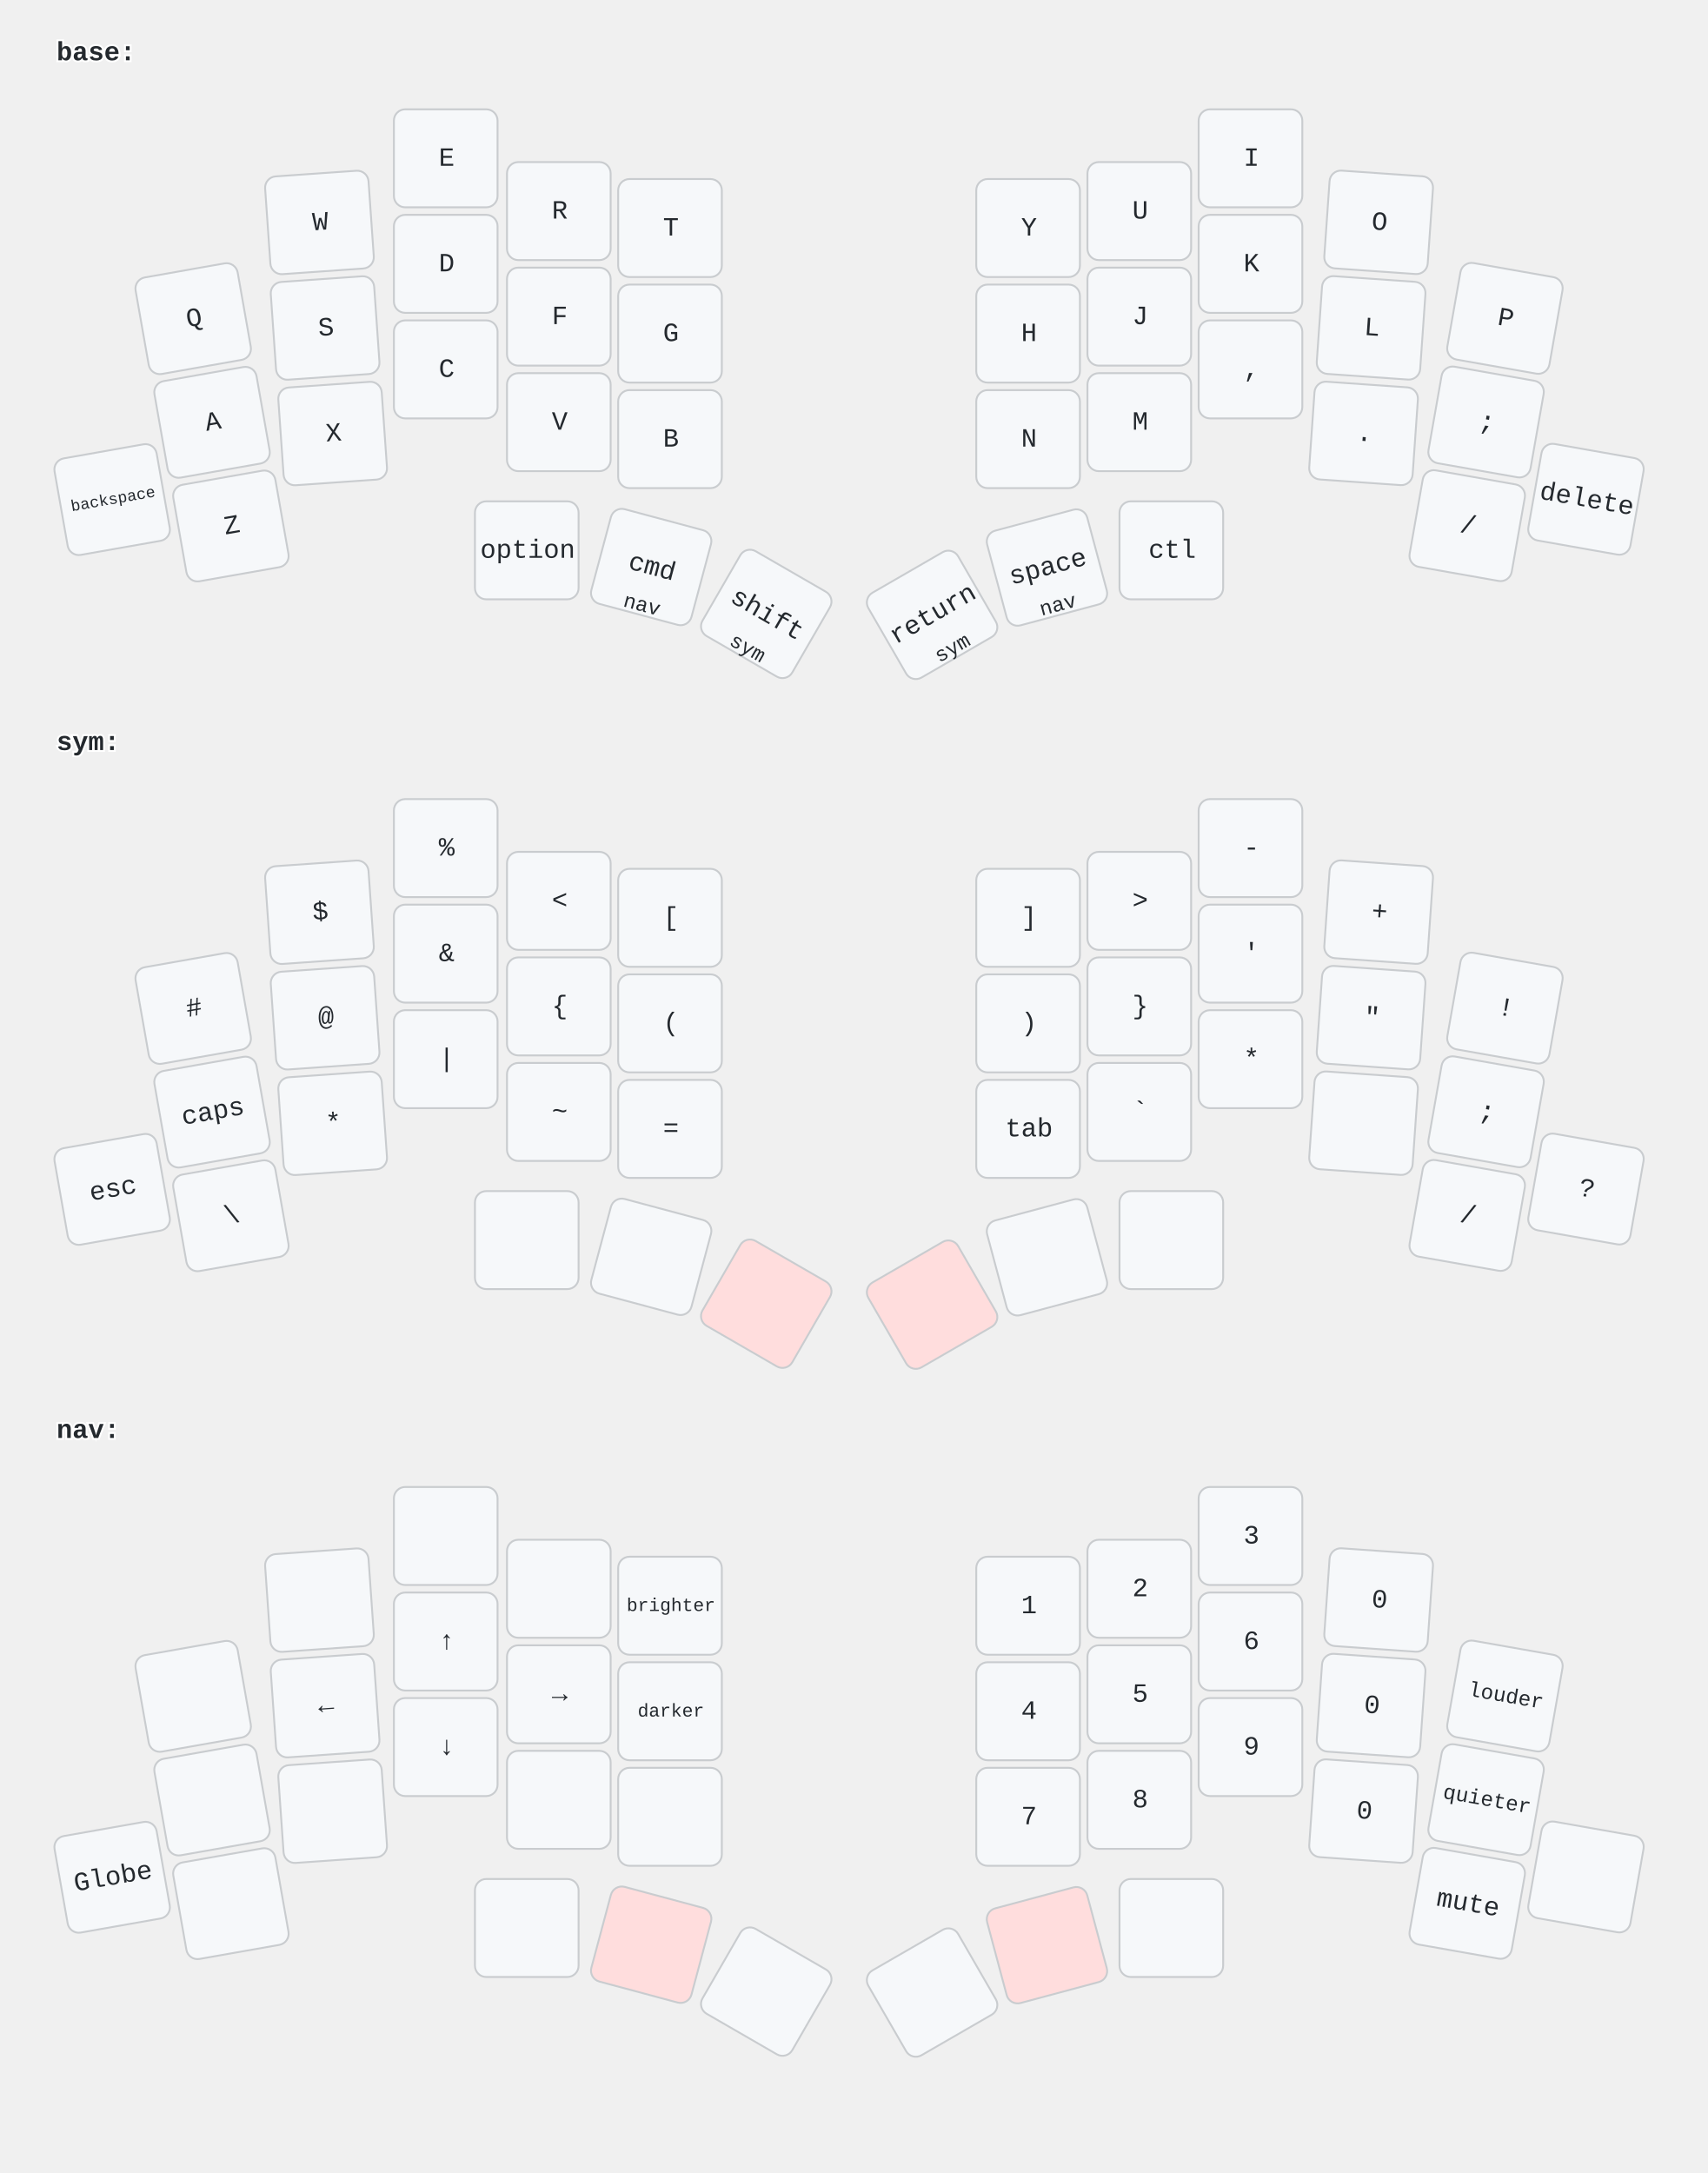
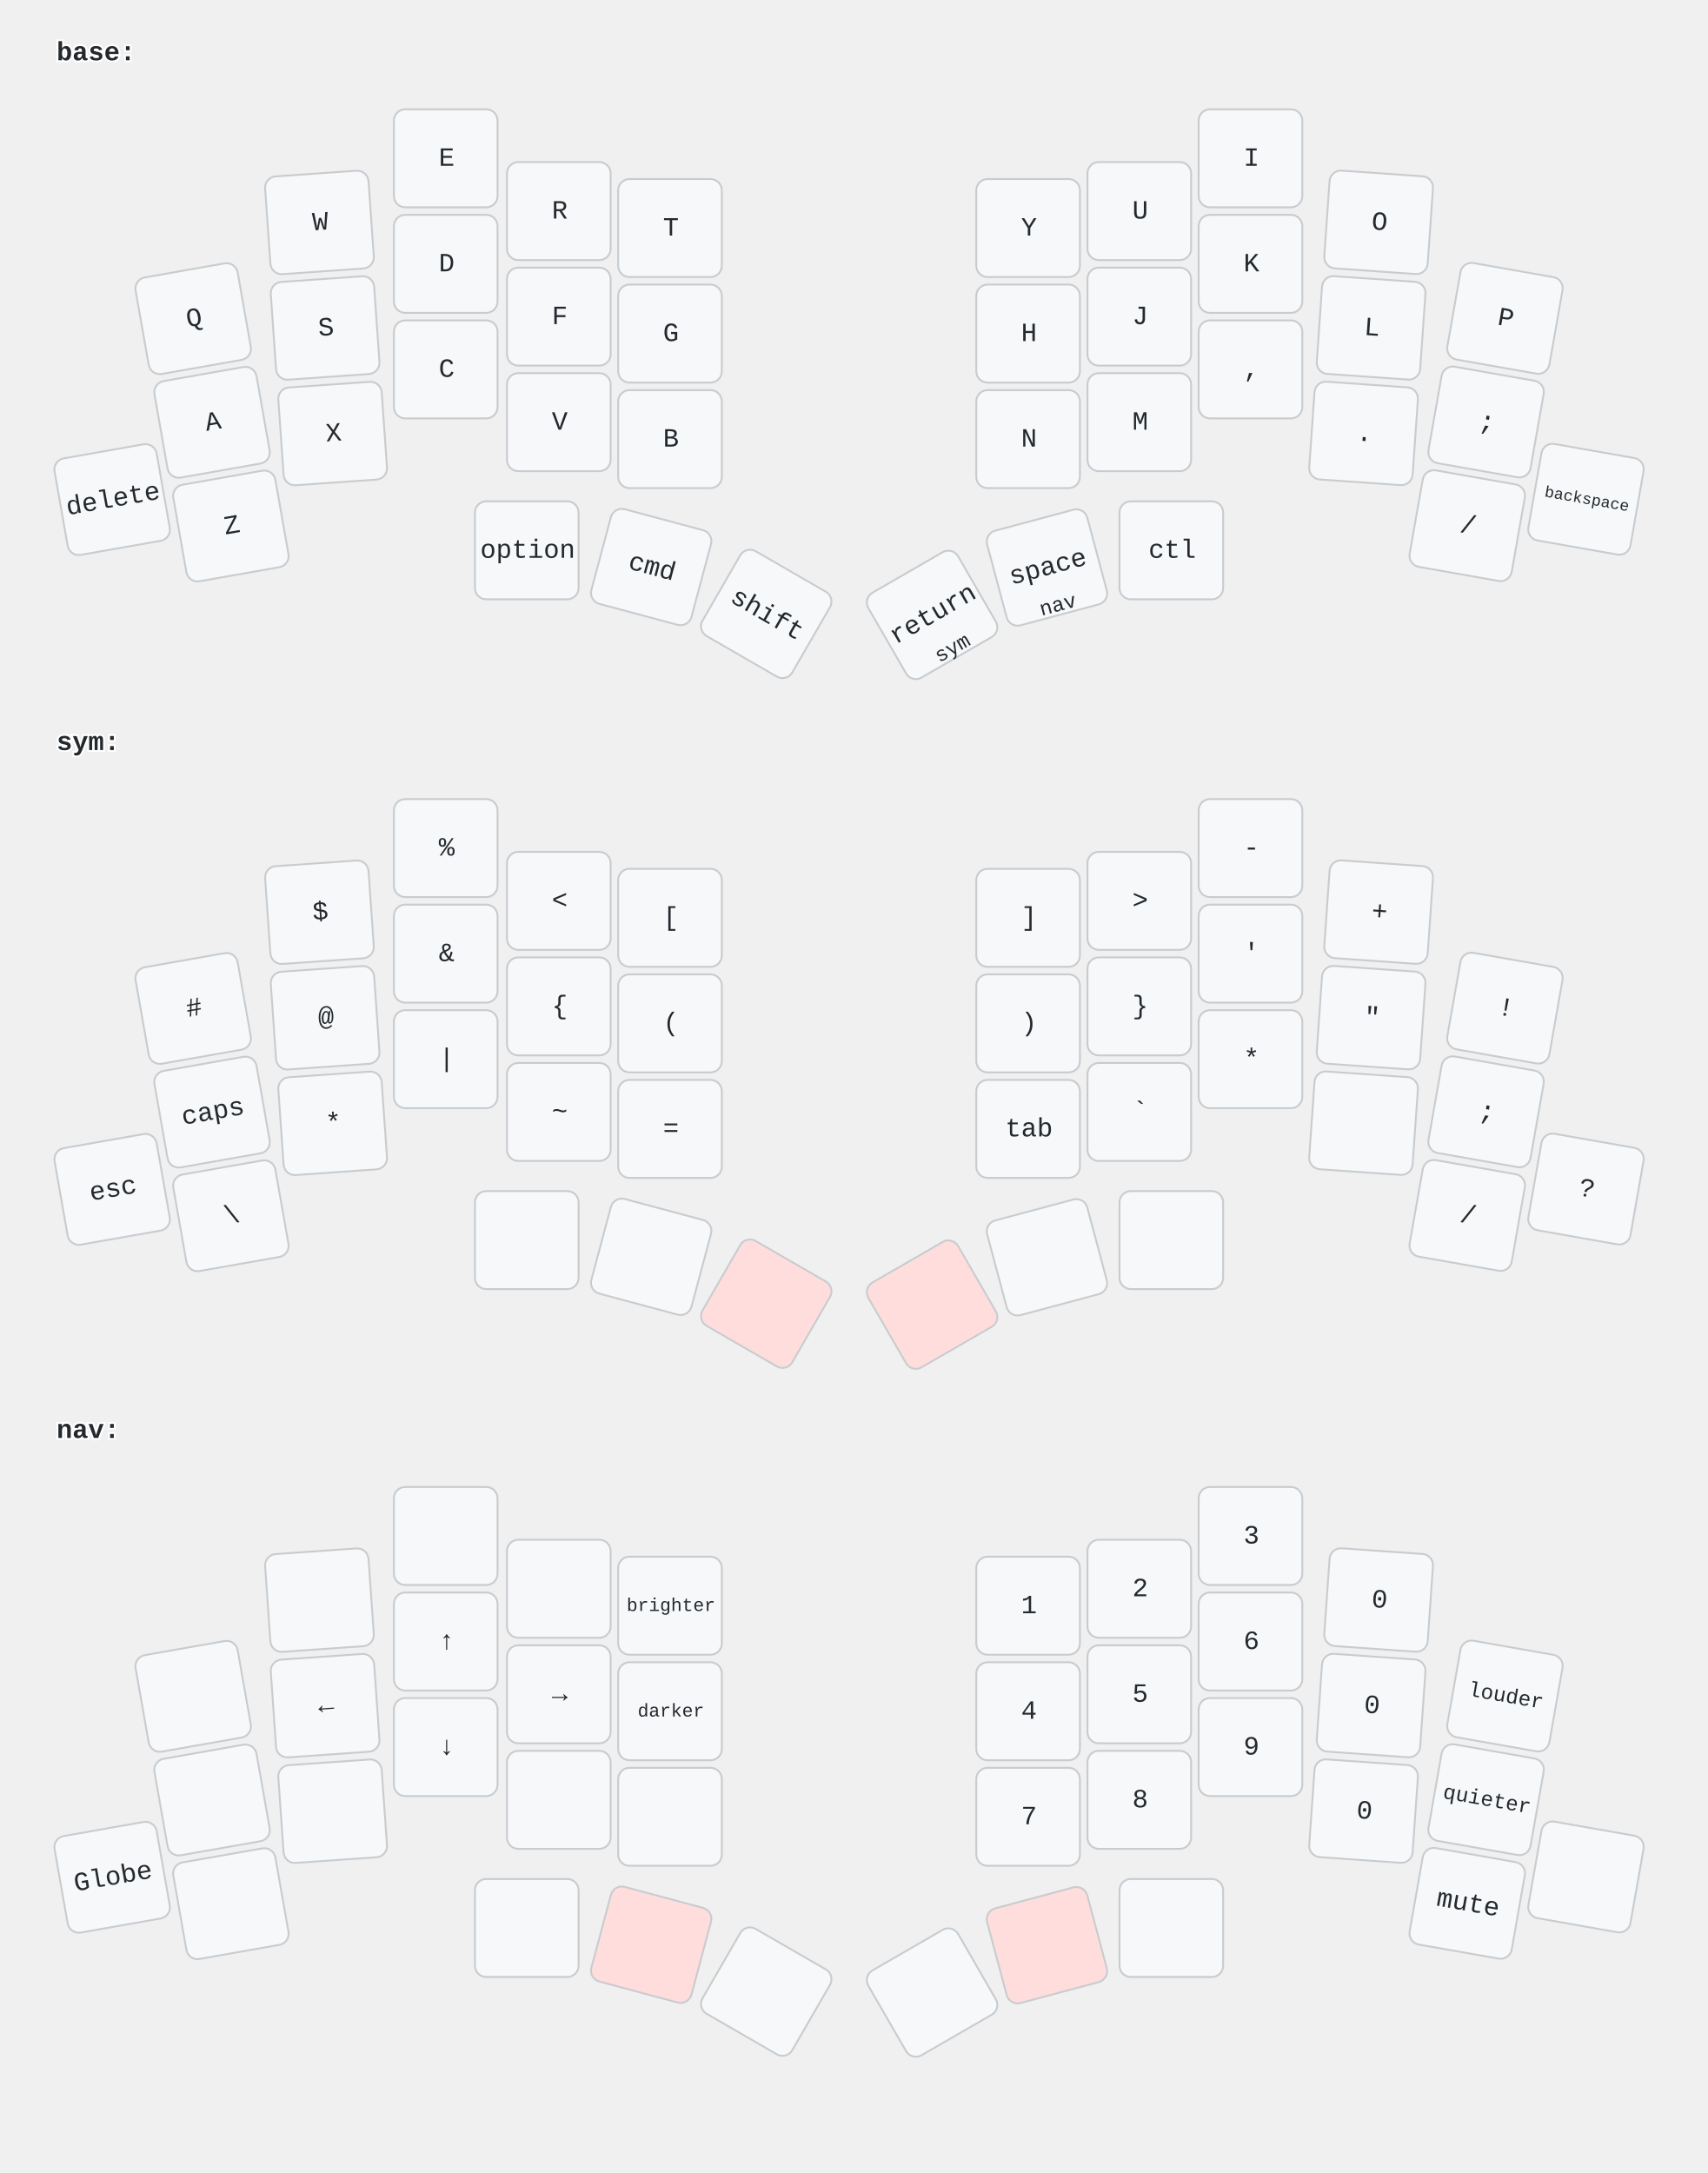
<svg xmlns="http://www.w3.org/2000/svg" width="906" height="1153" viewBox="0 0 906 1153" class="keymap">
  <style>/* inherit to force styles through use tags */
svg path {
    fill: inherit;
}

/* font and background color specifications */
svg.keymap {
    font-family: SFMono-Regular,Consolas,Liberation Mono,Menlo,monospace;
    font-size: 14px;
    font-kerning: normal;
    text-rendering: optimizeLegibility;
    fill: #24292e;
}

/* default key styling */
rect.key {
    fill: #f6f8fa;
    stroke: #c9cccf;
    stroke-width: 1;
}

/* default key side styling, only used is draw_key_sides is set */
rect.side {
    filter: brightness(90%);
}

/* color accent for combo boxes */
rect.combo, rect.combo-separate {
    fill: #cdf;
}

/* color accent for held keys */
rect.held, rect.combo.held {
    fill: #fdd;
}

/* color accent for ghost (optional) keys */
rect.ghost, rect.combo.ghost {
    stroke-dasharray: 4, 4;
    stroke-width: 2;
}

text {
    text-anchor: middle;
    dominant-baseline: middle;
}

/* styling for layer labels */
text.label {
    font-weight: bold;
    text-anchor: start;
    stroke: white;
    stroke-width: 2;
    paint-order: stroke;
}

/* styling for combo tap, and key hold/shifted label text */
text.combo, text.hold, text.shifted {
    font-size: 11px;
}

text.hold {
    text-anchor: middle;
    dominant-baseline: auto;
}

text.shifted {
    text-anchor: middle;
    dominant-baseline: hanging;
}

/* styling for hold/shifted label text in combo box */
text.combo.hold, text.combo.shifted {
    font-size: 8px;
}

/* lighter symbol for transparent keys */
text.trans {
    fill: #7b7e81;
}

/* styling for combo dendrons */
path.combo {
    stroke-width: 1;
    stroke: gray;
    fill: none;
}

/* Start Tabler Icons Cleanup */
/* cannot use height/width with glyphs */
.icon-tabler &gt; path {
    fill: inherit;
    stroke: inherit;
    stroke-width: 2;
}
/* hide tabler's default box */
.icon-tabler &gt; path[stroke="none"][fill="none"] {
    visibility: hidden;
}
/* End Tabler Icons Cleanup */
</style>
  <g transform="translate(30, 0)" class="layer-base">
    <text x="0" y="28" class="label">base:</text>
    <g transform="translate(0, 56)">
      <g transform="translate(73, 113) rotate(-10.0)" class="key keypos-0">
        <rect rx="6" ry="6" x="-28" y="-26" width="55" height="52" class="key" />
        <text x="0" y="0" class="key tap">Q</text>
      </g>
      <g transform="translate(140, 62) rotate(-4.0)" class="key keypos-1">
        <rect rx="6" ry="6" x="-28" y="-26" width="55" height="52" class="key" />
        <text x="0" y="0" class="key tap">W</text>
      </g>
      <g transform="translate(207, 28)" class="key keypos-2">
        <rect rx="6" ry="6" x="-28" y="-26" width="55" height="52" class="key" />
        <text x="0" y="0" class="key tap">E</text>
      </g>
      <g transform="translate(267, 56)" class="key keypos-3">
        <rect rx="6" ry="6" x="-28" y="-26" width="55" height="52" class="key" />
        <text x="0" y="0" class="key tap">R</text>
      </g>
      <g transform="translate(326, 65)" class="key keypos-4">
        <rect rx="6" ry="6" x="-28" y="-26" width="55" height="52" class="key" />
        <text x="0" y="0" class="key tap">T</text>
      </g>
      <g transform="translate(516, 65)" class="key keypos-5">
        <rect rx="6" ry="6" x="-28" y="-26" width="55" height="52" class="key" />
        <text x="0" y="0" class="key tap">Y</text>
      </g>
      <g transform="translate(575, 56)" class="key keypos-6">
        <rect rx="6" ry="6" x="-28" y="-26" width="55" height="52" class="key" />
        <text x="0" y="0" class="key tap">U</text>
      </g>
      <g transform="translate(634, 28)" class="key keypos-7">
        <rect rx="6" ry="6" x="-28" y="-26" width="55" height="52" class="key" />
        <text x="0" y="0" class="key tap">I</text>
      </g>
      <g transform="translate(702, 62) rotate(4.0)" class="key keypos-8">
        <rect rx="6" ry="6" x="-28" y="-26" width="55" height="52" class="key" />
        <text x="0" y="0" class="key tap">O</text>
      </g>
      <g transform="translate(769, 113) rotate(10.0)" class="key keypos-9">
        <rect rx="6" ry="6" x="-28" y="-26" width="55" height="52" class="key" />
        <text x="0" y="0" class="key tap">P</text>
      </g>
      <g transform="translate(83, 168) rotate(-10.0)" class="key keypos-10">
        <rect rx="6" ry="6" x="-28" y="-26" width="55" height="52" class="key" />
        <text x="0" y="0" class="key tap">A</text>
      </g>
      <g transform="translate(143, 118) rotate(-4.0)" class="key keypos-11">
        <rect rx="6" ry="6" x="-28" y="-26" width="55" height="52" class="key" />
        <text x="0" y="0" class="key tap">S</text>
      </g>
      <g transform="translate(207, 84)" class="key keypos-12">
        <rect rx="6" ry="6" x="-28" y="-26" width="55" height="52" class="key" />
        <text x="0" y="0" class="key tap">D</text>
      </g>
      <g transform="translate(267, 112)" class="key keypos-13">
        <rect rx="6" ry="6" x="-28" y="-26" width="55" height="52" class="key" />
        <text x="0" y="0" class="key tap">F</text>
      </g>
      <g transform="translate(326, 121)" class="key keypos-14">
        <rect rx="6" ry="6" x="-28" y="-26" width="55" height="52" class="key" />
        <text x="0" y="0" class="key tap">G</text>
      </g>
      <g transform="translate(516, 121)" class="key keypos-15">
        <rect rx="6" ry="6" x="-28" y="-26" width="55" height="52" class="key" />
        <text x="0" y="0" class="key tap">H</text>
      </g>
      <g transform="translate(575, 112)" class="key keypos-16">
        <rect rx="6" ry="6" x="-28" y="-26" width="55" height="52" class="key" />
        <text x="0" y="0" class="key tap">J</text>
      </g>
      <g transform="translate(634, 84)" class="key keypos-17">
        <rect rx="6" ry="6" x="-28" y="-26" width="55" height="52" class="key" />
        <text x="0" y="0" class="key tap">K</text>
      </g>
      <g transform="translate(698, 118) rotate(4.0)" class="key keypos-18">
        <rect rx="6" ry="6" x="-28" y="-26" width="55" height="52" class="key" />
        <text x="0" y="0" class="key tap">L</text>
      </g>
      <g transform="translate(759, 168) rotate(10.0)" class="key keypos-19">
        <rect rx="6" ry="6" x="-28" y="-26" width="55" height="52" class="key" />
        <text x="0" y="0" class="key tap">;</text>
      </g>
      <g transform="translate(30, 209) rotate(-10.0)" class="key keypos-20">
        <rect rx="6" ry="6" x="-28" y="-26" width="55" height="52" class="key" />
+         <text x="0" y="0" class="key tap">delete</text>
+       </g>
+       <g transform="translate(93, 223) rotate(-10.0)" class="key keypos-21">
+         <rect rx="6" ry="6" x="-28" y="-26" width="55" height="52" class="key" />
+         <text x="0" y="0" class="key tap">Z</text>
+       </g>
+       <g transform="translate(147, 174) rotate(-4.0)" class="key keypos-22">
+         <rect rx="6" ry="6" x="-28" y="-26" width="55" height="52" class="key" />
+         <text x="0" y="0" class="key tap">X</text>
+       </g>
+       <g transform="translate(207, 140)" class="key keypos-23">
+         <rect rx="6" ry="6" x="-28" y="-26" width="55" height="52" class="key" />
+         <text x="0" y="0" class="key tap">C</text>
+       </g>
+       <g transform="translate(267, 168)" class="key keypos-24">
+         <rect rx="6" ry="6" x="-28" y="-26" width="55" height="52" class="key" />
+         <text x="0" y="0" class="key tap">V</text>
+       </g>
+       <g transform="translate(326, 177)" class="key keypos-25">
+         <rect rx="6" ry="6" x="-28" y="-26" width="55" height="52" class="key" />
+         <text x="0" y="0" class="key tap">B</text>
+       </g>
+       <g transform="translate(516, 177)" class="key keypos-26">
+         <rect rx="6" ry="6" x="-28" y="-26" width="55" height="52" class="key" />
+         <text x="0" y="0" class="key tap">N</text>
+       </g>
+       <g transform="translate(575, 168)" class="key keypos-27">
+         <rect rx="6" ry="6" x="-28" y="-26" width="55" height="52" class="key" />
+         <text x="0" y="0" class="key tap">M</text>
+       </g>
+       <g transform="translate(634, 140)" class="key keypos-28">
+         <rect rx="6" ry="6" x="-28" y="-26" width="55" height="52" class="key" />
+         <text x="0" y="0" class="key tap">,</text>
+       </g>
+       <g transform="translate(694, 174) rotate(4.0)" class="key keypos-29">
+         <rect rx="6" ry="6" x="-28" y="-26" width="55" height="52" class="key" />
+         <text x="0" y="0" class="key tap">.</text>
+       </g>
+       <g transform="translate(749, 223) rotate(10.0)" class="key keypos-30">
+         <rect rx="6" ry="6" x="-28" y="-26" width="55" height="52" class="key" />
+         <text x="0" y="0" class="key tap">/</text>
+       </g>
+       <g transform="translate(812, 209) rotate(10.0)" class="key keypos-31">
+         <rect rx="6" ry="6" x="-28" y="-26" width="55" height="52" class="key" />
        <text x="0" y="0" class="key tap" style="font-size: 60%">backspace</text>
      </g>
-       <g transform="translate(93, 223) rotate(-10.0)" class="key keypos-21">
-         <rect rx="6" ry="6" x="-28" y="-26" width="55" height="52" class="key" />
-         <text x="0" y="0" class="key tap">Z</text>
-       </g>
-       <g transform="translate(147, 174) rotate(-4.0)" class="key keypos-22">
-         <rect rx="6" ry="6" x="-28" y="-26" width="55" height="52" class="key" />
-         <text x="0" y="0" class="key tap">X</text>
-       </g>
-       <g transform="translate(207, 140)" class="key keypos-23">
-         <rect rx="6" ry="6" x="-28" y="-26" width="55" height="52" class="key" />
-         <text x="0" y="0" class="key tap">C</text>
-       </g>
-       <g transform="translate(267, 168)" class="key keypos-24">
-         <rect rx="6" ry="6" x="-28" y="-26" width="55" height="52" class="key" />
-         <text x="0" y="0" class="key tap">V</text>
-       </g>
-       <g transform="translate(326, 177)" class="key keypos-25">
-         <rect rx="6" ry="6" x="-28" y="-26" width="55" height="52" class="key" />
-         <text x="0" y="0" class="key tap">B</text>
-       </g>
-       <g transform="translate(516, 177)" class="key keypos-26">
-         <rect rx="6" ry="6" x="-28" y="-26" width="55" height="52" class="key" />
-         <text x="0" y="0" class="key tap">N</text>
-       </g>
-       <g transform="translate(575, 168)" class="key keypos-27">
-         <rect rx="6" ry="6" x="-28" y="-26" width="55" height="52" class="key" />
-         <text x="0" y="0" class="key tap">M</text>
-       </g>
-       <g transform="translate(634, 140)" class="key keypos-28">
-         <rect rx="6" ry="6" x="-28" y="-26" width="55" height="52" class="key" />
-         <text x="0" y="0" class="key tap">,</text>
-       </g>
-       <g transform="translate(694, 174) rotate(4.0)" class="key keypos-29">
-         <rect rx="6" ry="6" x="-28" y="-26" width="55" height="52" class="key" />
-         <text x="0" y="0" class="key tap">.</text>
-       </g>
-       <g transform="translate(749, 223) rotate(10.0)" class="key keypos-30">
-         <rect rx="6" ry="6" x="-28" y="-26" width="55" height="52" class="key" />
-         <text x="0" y="0" class="key tap">/</text>
-       </g>
-       <g transform="translate(812, 209) rotate(10.0)" class="key keypos-31">
-         <rect rx="6" ry="6" x="-28" y="-26" width="55" height="52" class="key" />
-         <text x="0" y="0" class="key tap">delete</text>
-       </g>
      <g transform="translate(250, 236)" class="key keypos-32">
        <rect rx="6" ry="6" x="-28" y="-26" width="55" height="52" class="key" />
        <text x="0" y="0" class="key tap">option</text>
      </g>
      <g transform="translate(316, 245) rotate(15.0)" class="key keypos-33">
        <rect rx="6" ry="6" x="-28" y="-26" width="55" height="52" class="key" />
        <text x="0" y="0" class="key tap">cmd</text>
-         <text x="0" y="24" class="key hold">nav</text>
      </g>
      <g transform="translate(377, 270) rotate(30.0)" class="key keypos-34">
        <rect rx="6" ry="6" x="-28" y="-26" width="55" height="52" class="key" />
        <text x="0" y="0" class="key tap">shift</text>
-         <text x="0" y="24" class="key hold">sym</text>
      </g>
      <g transform="translate(465, 270) rotate(-30.0)" class="key keypos-35">
        <rect rx="6" ry="6" x="-28" y="-26" width="55" height="52" class="key" />
        <text x="0" y="0" class="key tap">return</text>
        <text x="0" y="24" class="key hold">sym</text>
      </g>
      <g transform="translate(526, 245) rotate(-15.0)" class="key keypos-36">
        <rect rx="6" ry="6" x="-28" y="-26" width="55" height="52" class="key" />
        <text x="0" y="0" class="key tap">space</text>
        <text x="0" y="24" class="key hold">nav</text>
      </g>
      <g transform="translate(592, 236)" class="key keypos-37">
        <rect rx="6" ry="6" x="-28" y="-26" width="55" height="52" class="key" />
        <text x="0" y="0" class="key tap">ctl</text>
      </g>
    </g>
  </g>
  <g transform="translate(30, 366)" class="layer-sym">
    <text x="0" y="28" class="label">sym:</text>
    <g transform="translate(0, 56)">
      <g transform="translate(73, 113) rotate(-10.0)" class="key keypos-0">
        <rect rx="6" ry="6" x="-28" y="-26" width="55" height="52" class="key" />
        <text x="0" y="0" class="key tap">#</text>
      </g>
      <g transform="translate(140, 62) rotate(-4.0)" class="key keypos-1">
        <rect rx="6" ry="6" x="-28" y="-26" width="55" height="52" class="key" />
        <text x="0" y="0" class="key tap">$</text>
      </g>
      <g transform="translate(207, 28)" class="key keypos-2">
        <rect rx="6" ry="6" x="-28" y="-26" width="55" height="52" class="key" />
        <text x="0" y="0" class="key tap">%</text>
      </g>
      <g transform="translate(267, 56)" class="key keypos-3">
        <rect rx="6" ry="6" x="-28" y="-26" width="55" height="52" class="key" />
        <text x="0" y="0" class="key tap">&lt;</text>
      </g>
      <g transform="translate(326, 65)" class="key keypos-4">
        <rect rx="6" ry="6" x="-28" y="-26" width="55" height="52" class="key" />
        <text x="0" y="0" class="key tap">[</text>
      </g>
      <g transform="translate(516, 65)" class="key keypos-5">
        <rect rx="6" ry="6" x="-28" y="-26" width="55" height="52" class="key" />
        <text x="0" y="0" class="key tap">]</text>
      </g>
      <g transform="translate(575, 56)" class="key keypos-6">
        <rect rx="6" ry="6" x="-28" y="-26" width="55" height="52" class="key" />
        <text x="0" y="0" class="key tap">&gt;</text>
      </g>
      <g transform="translate(634, 28)" class="key keypos-7">
        <rect rx="6" ry="6" x="-28" y="-26" width="55" height="52" class="key" />
        <text x="0" y="0" class="key tap">-</text>
      </g>
      <g transform="translate(702, 62) rotate(4.0)" class="key keypos-8">
        <rect rx="6" ry="6" x="-28" y="-26" width="55" height="52" class="key" />
        <text x="0" y="0" class="key tap">+</text>
      </g>
      <g transform="translate(769, 113) rotate(10.0)" class="key keypos-9">
        <rect rx="6" ry="6" x="-28" y="-26" width="55" height="52" class="key" />
        <text x="0" y="0" class="key tap">!</text>
      </g>
      <g transform="translate(83, 168) rotate(-10.0)" class="key keypos-10">
        <rect rx="6" ry="6" x="-28" y="-26" width="55" height="52" class="key" />
        <text x="0" y="0" class="key tap">caps</text>
      </g>
      <g transform="translate(143, 118) rotate(-4.0)" class="key keypos-11">
        <rect rx="6" ry="6" x="-28" y="-26" width="55" height="52" class="key" />
        <text x="0" y="0" class="key tap">@</text>
      </g>
      <g transform="translate(207, 84)" class="key keypos-12">
        <rect rx="6" ry="6" x="-28" y="-26" width="55" height="52" class="key" />
        <text x="0" y="0" class="key tap">&amp;</text>
      </g>
      <g transform="translate(267, 112)" class="key keypos-13">
        <rect rx="6" ry="6" x="-28" y="-26" width="55" height="52" class="key" />
        <text x="0" y="0" class="key tap">{</text>
      </g>
      <g transform="translate(326, 121)" class="key keypos-14">
        <rect rx="6" ry="6" x="-28" y="-26" width="55" height="52" class="key" />
        <text x="0" y="0" class="key tap">(</text>
      </g>
      <g transform="translate(516, 121)" class="key keypos-15">
        <rect rx="6" ry="6" x="-28" y="-26" width="55" height="52" class="key" />
        <text x="0" y="0" class="key tap">)</text>
      </g>
      <g transform="translate(575, 112)" class="key keypos-16">
        <rect rx="6" ry="6" x="-28" y="-26" width="55" height="52" class="key" />
        <text x="0" y="0" class="key tap">}</text>
      </g>
      <g transform="translate(634, 84)" class="key keypos-17">
        <rect rx="6" ry="6" x="-28" y="-26" width="55" height="52" class="key" />
        <text x="0" y="0" class="key tap">'</text>
      </g>
      <g transform="translate(698, 118) rotate(4.0)" class="key keypos-18">
        <rect rx="6" ry="6" x="-28" y="-26" width="55" height="52" class="key" />
        <text x="0" y="0" class="key tap">"</text>
      </g>
      <g transform="translate(759, 168) rotate(10.0)" class="key keypos-19">
        <rect rx="6" ry="6" x="-28" y="-26" width="55" height="52" class="key" />
        <text x="0" y="0" class="key tap">;</text>
      </g>
      <g transform="translate(30, 209) rotate(-10.0)" class="key keypos-20">
        <rect rx="6" ry="6" x="-28" y="-26" width="55" height="52" class="key" />
        <text x="0" y="0" class="key tap">esc</text>
      </g>
      <g transform="translate(93, 223) rotate(-10.0)" class="key keypos-21">
        <rect rx="6" ry="6" x="-28" y="-26" width="55" height="52" class="key" />
        <text x="0" y="0" class="key tap">\</text>
      </g>
      <g transform="translate(147, 174) rotate(-4.0)" class="key keypos-22">
        <rect rx="6" ry="6" x="-28" y="-26" width="55" height="52" class="key" />
        <text x="0" y="0" class="key tap">*</text>
      </g>
      <g transform="translate(207, 140)" class="key keypos-23">
        <rect rx="6" ry="6" x="-28" y="-26" width="55" height="52" class="key" />
        <text x="0" y="0" class="key tap">|</text>
      </g>
      <g transform="translate(267, 168)" class="key keypos-24">
        <rect rx="6" ry="6" x="-28" y="-26" width="55" height="52" class="key" />
        <text x="0" y="0" class="key tap">~</text>
      </g>
      <g transform="translate(326, 177)" class="key keypos-25">
        <rect rx="6" ry="6" x="-28" y="-26" width="55" height="52" class="key" />
        <text x="0" y="0" class="key tap">=</text>
      </g>
      <g transform="translate(516, 177)" class="key keypos-26">
        <rect rx="6" ry="6" x="-28" y="-26" width="55" height="52" class="key" />
        <text x="0" y="0" class="key tap">tab</text>
      </g>
      <g transform="translate(575, 168)" class="key keypos-27">
        <rect rx="6" ry="6" x="-28" y="-26" width="55" height="52" class="key" />
        <text x="0" y="0" class="key tap">`</text>
      </g>
      <g transform="translate(634, 140)" class="key keypos-28">
        <rect rx="6" ry="6" x="-28" y="-26" width="55" height="52" class="key" />
        <text x="0" y="0" class="key tap">*</text>
      </g>
      <g transform="translate(694, 174) rotate(4.0)" class="key keypos-29">
        <rect rx="6" ry="6" x="-28" y="-26" width="55" height="52" class="key" />
        <text x="0" y="0" class="key tap" />
      </g>
      <g transform="translate(749, 223) rotate(10.0)" class="key keypos-30">
        <rect rx="6" ry="6" x="-28" y="-26" width="55" height="52" class="key" />
        <text x="0" y="0" class="key tap">/</text>
      </g>
      <g transform="translate(812, 209) rotate(10.0)" class="key keypos-31">
        <rect rx="6" ry="6" x="-28" y="-26" width="55" height="52" class="key" />
        <text x="0" y="0" class="key tap">?</text>
      </g>
      <g transform="translate(250, 236)" class="key trans keypos-32">
        <rect rx="6" ry="6" x="-28" y="-26" width="55" height="52" class="key trans" />
        <text x="0" y="0" class="key trans tap" />
      </g>
      <g transform="translate(316, 245) rotate(15.0)" class="key trans keypos-33">
        <rect rx="6" ry="6" x="-28" y="-26" width="55" height="52" class="key trans" />
        <text x="0" y="0" class="key trans tap" />
      </g>
      <g transform="translate(377, 270) rotate(30.0)" class="key trans keypos-34">
        <rect rx="6" ry="6" x="-28" y="-26" width="55" height="52" class="key held" />
        <text x="0" y="0" class="key trans tap" />
      </g>
      <g transform="translate(465, 270) rotate(-30.0)" class="key held keypos-35">
        <rect rx="6" ry="6" x="-28" y="-26" width="55" height="52" class="key held" />
      </g>
      <g transform="translate(526, 245) rotate(-15.0)" class="key trans keypos-36">
        <rect rx="6" ry="6" x="-28" y="-26" width="55" height="52" class="key trans" />
        <text x="0" y="0" class="key trans tap" />
      </g>
      <g transform="translate(592, 236)" class="key trans keypos-37">
        <rect rx="6" ry="6" x="-28" y="-26" width="55" height="52" class="key trans" />
        <text x="0" y="0" class="key trans tap" />
      </g>
    </g>
  </g>
  <g transform="translate(30, 731)" class="layer-nav">
    <text x="0" y="28" class="label">nav:</text>
    <g transform="translate(0, 56)">
      <g transform="translate(73, 113) rotate(-10.0)" class="key keypos-0">
        <rect rx="6" ry="6" x="-28" y="-26" width="55" height="52" class="key" />
      </g>
      <g transform="translate(140, 62) rotate(-4.0)" class="key keypos-1">
        <rect rx="6" ry="6" x="-28" y="-26" width="55" height="52" class="key" />
      </g>
      <g transform="translate(207, 28)" class="key keypos-2">
        <rect rx="6" ry="6" x="-28" y="-26" width="55" height="52" class="key" />
      </g>
      <g transform="translate(267, 56)" class="key keypos-3">
        <rect rx="6" ry="6" x="-28" y="-26" width="55" height="52" class="key" />
      </g>
      <g transform="translate(326, 65)" class="key keypos-4">
        <rect rx="6" ry="6" x="-28" y="-26" width="55" height="52" class="key" />
        <text x="0" y="0" class="key tap" style="font-size: 70%">brighter</text>
      </g>
      <g transform="translate(516, 65)" class="key keypos-5">
        <rect rx="6" ry="6" x="-28" y="-26" width="55" height="52" class="key" />
        <text x="0" y="0" class="key tap">1</text>
      </g>
      <g transform="translate(575, 56)" class="key keypos-6">
        <rect rx="6" ry="6" x="-28" y="-26" width="55" height="52" class="key" />
        <text x="0" y="0" class="key tap">2</text>
      </g>
      <g transform="translate(634, 28)" class="key keypos-7">
        <rect rx="6" ry="6" x="-28" y="-26" width="55" height="52" class="key" />
        <text x="0" y="0" class="key tap">3</text>
      </g>
      <g transform="translate(702, 62) rotate(4.0)" class="key keypos-8">
        <rect rx="6" ry="6" x="-28" y="-26" width="55" height="52" class="key" />
        <text x="0" y="0" class="key tap">0</text>
      </g>
      <g transform="translate(769, 113) rotate(10.0)" class="key keypos-9">
        <rect rx="6" ry="6" x="-28" y="-26" width="55" height="52" class="key" />
        <text x="0" y="0" class="key tap" style="font-size: 80%">louder</text>
      </g>
      <g transform="translate(83, 168) rotate(-10.0)" class="key keypos-10">
        <rect rx="6" ry="6" x="-28" y="-26" width="55" height="52" class="key" />
      </g>
      <g transform="translate(143, 118) rotate(-4.0)" class="key keypos-11">
        <rect rx="6" ry="6" x="-28" y="-26" width="55" height="52" class="key" />
        <text x="0" y="0" class="key tap">←</text>
      </g>
      <g transform="translate(207, 84)" class="key keypos-12">
        <rect rx="6" ry="6" x="-28" y="-26" width="55" height="52" class="key" />
        <text x="0" y="0" class="key tap">↑</text>
      </g>
      <g transform="translate(267, 112)" class="key keypos-13">
        <rect rx="6" ry="6" x="-28" y="-26" width="55" height="52" class="key" />
        <text x="0" y="0" class="key tap">→</text>
      </g>
      <g transform="translate(326, 121)" class="key keypos-14">
        <rect rx="6" ry="6" x="-28" y="-26" width="55" height="52" class="key" />
        <text x="0" y="0" class="key tap" style="font-size: 70%">darker</text>
      </g>
      <g transform="translate(516, 121)" class="key keypos-15">
        <rect rx="6" ry="6" x="-28" y="-26" width="55" height="52" class="key" />
        <text x="0" y="0" class="key tap">4</text>
      </g>
      <g transform="translate(575, 112)" class="key keypos-16">
        <rect rx="6" ry="6" x="-28" y="-26" width="55" height="52" class="key" />
        <text x="0" y="0" class="key tap">5</text>
      </g>
      <g transform="translate(634, 84)" class="key keypos-17">
        <rect rx="6" ry="6" x="-28" y="-26" width="55" height="52" class="key" />
        <text x="0" y="0" class="key tap">6</text>
      </g>
      <g transform="translate(698, 118) rotate(4.0)" class="key keypos-18">
        <rect rx="6" ry="6" x="-28" y="-26" width="55" height="52" class="key" />
        <text x="0" y="0" class="key tap">0</text>
      </g>
      <g transform="translate(759, 168) rotate(10.0)" class="key keypos-19">
        <rect rx="6" ry="6" x="-28" y="-26" width="55" height="52" class="key" />
        <text x="0" y="0" class="key tap" style="font-size: 80%">quieter</text>
      </g>
      <g transform="translate(30, 209) rotate(-10.0)" class="key keypos-20">
        <rect rx="6" ry="6" x="-28" y="-26" width="55" height="52" class="key" />
        <text x="0" y="0" class="key tap">Globe</text>
      </g>
      <g transform="translate(93, 223) rotate(-10.0)" class="key keypos-21">
        <rect rx="6" ry="6" x="-28" y="-26" width="55" height="52" class="key" />
      </g>
      <g transform="translate(147, 174) rotate(-4.0)" class="key keypos-22">
        <rect rx="6" ry="6" x="-28" y="-26" width="55" height="52" class="key" />
      </g>
      <g transform="translate(207, 140)" class="key keypos-23">
        <rect rx="6" ry="6" x="-28" y="-26" width="55" height="52" class="key" />
        <text x="0" y="0" class="key tap">↓</text>
      </g>
      <g transform="translate(267, 168)" class="key keypos-24">
        <rect rx="6" ry="6" x="-28" y="-26" width="55" height="52" class="key" />
      </g>
      <g transform="translate(326, 177)" class="key keypos-25">
        <rect rx="6" ry="6" x="-28" y="-26" width="55" height="52" class="key" />
      </g>
      <g transform="translate(516, 177)" class="key keypos-26">
        <rect rx="6" ry="6" x="-28" y="-26" width="55" height="52" class="key" />
        <text x="0" y="0" class="key tap">7</text>
      </g>
      <g transform="translate(575, 168)" class="key keypos-27">
        <rect rx="6" ry="6" x="-28" y="-26" width="55" height="52" class="key" />
        <text x="0" y="0" class="key tap">8</text>
      </g>
      <g transform="translate(634, 140)" class="key keypos-28">
        <rect rx="6" ry="6" x="-28" y="-26" width="55" height="52" class="key" />
        <text x="0" y="0" class="key tap">9</text>
      </g>
      <g transform="translate(694, 174) rotate(4.0)" class="key keypos-29">
        <rect rx="6" ry="6" x="-28" y="-26" width="55" height="52" class="key" />
        <text x="0" y="0" class="key tap">0</text>
      </g>
      <g transform="translate(749, 223) rotate(10.0)" class="key keypos-30">
        <rect rx="6" ry="6" x="-28" y="-26" width="55" height="52" class="key" />
        <text x="0" y="0" class="key tap">mute</text>
      </g>
      <g transform="translate(812, 209) rotate(10.0)" class="key keypos-31">
        <rect rx="6" ry="6" x="-28" y="-26" width="55" height="52" class="key" />
      </g>
      <g transform="translate(250, 236)" class="key trans keypos-32">
        <rect rx="6" ry="6" x="-28" y="-26" width="55" height="52" class="key trans" />
        <text x="0" y="0" class="key trans tap" />
      </g>
      <g transform="translate(316, 245) rotate(15.0)" class="key trans keypos-33">
        <rect rx="6" ry="6" x="-28" y="-26" width="55" height="52" class="key held" />
        <text x="0" y="0" class="key trans tap" />
      </g>
      <g transform="translate(377, 270) rotate(30.0)" class="key held keypos-34">
        <rect rx="6" ry="6" x="-28" y="-26" width="55" height="52" class="key trans" />
      </g>
      <g transform="translate(465, 270) rotate(-30.0)" class="key trans keypos-35">
        <rect rx="6" ry="6" x="-28" y="-26" width="55" height="52" class="key trans" />
        <text x="0" y="0" class="key trans tap" />
      </g>
      <g transform="translate(526, 245) rotate(-15.0)" class="key trans keypos-36">
        <rect rx="6" ry="6" x="-28" y="-26" width="55" height="52" class="key held" />
        <text x="0" y="0" class="key trans tap" />
      </g>
      <g transform="translate(592, 236)" class="key trans keypos-37">
        <rect rx="6" ry="6" x="-28" y="-26" width="55" height="52" class="key trans" />
        <text x="0" y="0" class="key trans tap" />
      </g>
    </g>
  </g>
</svg>
